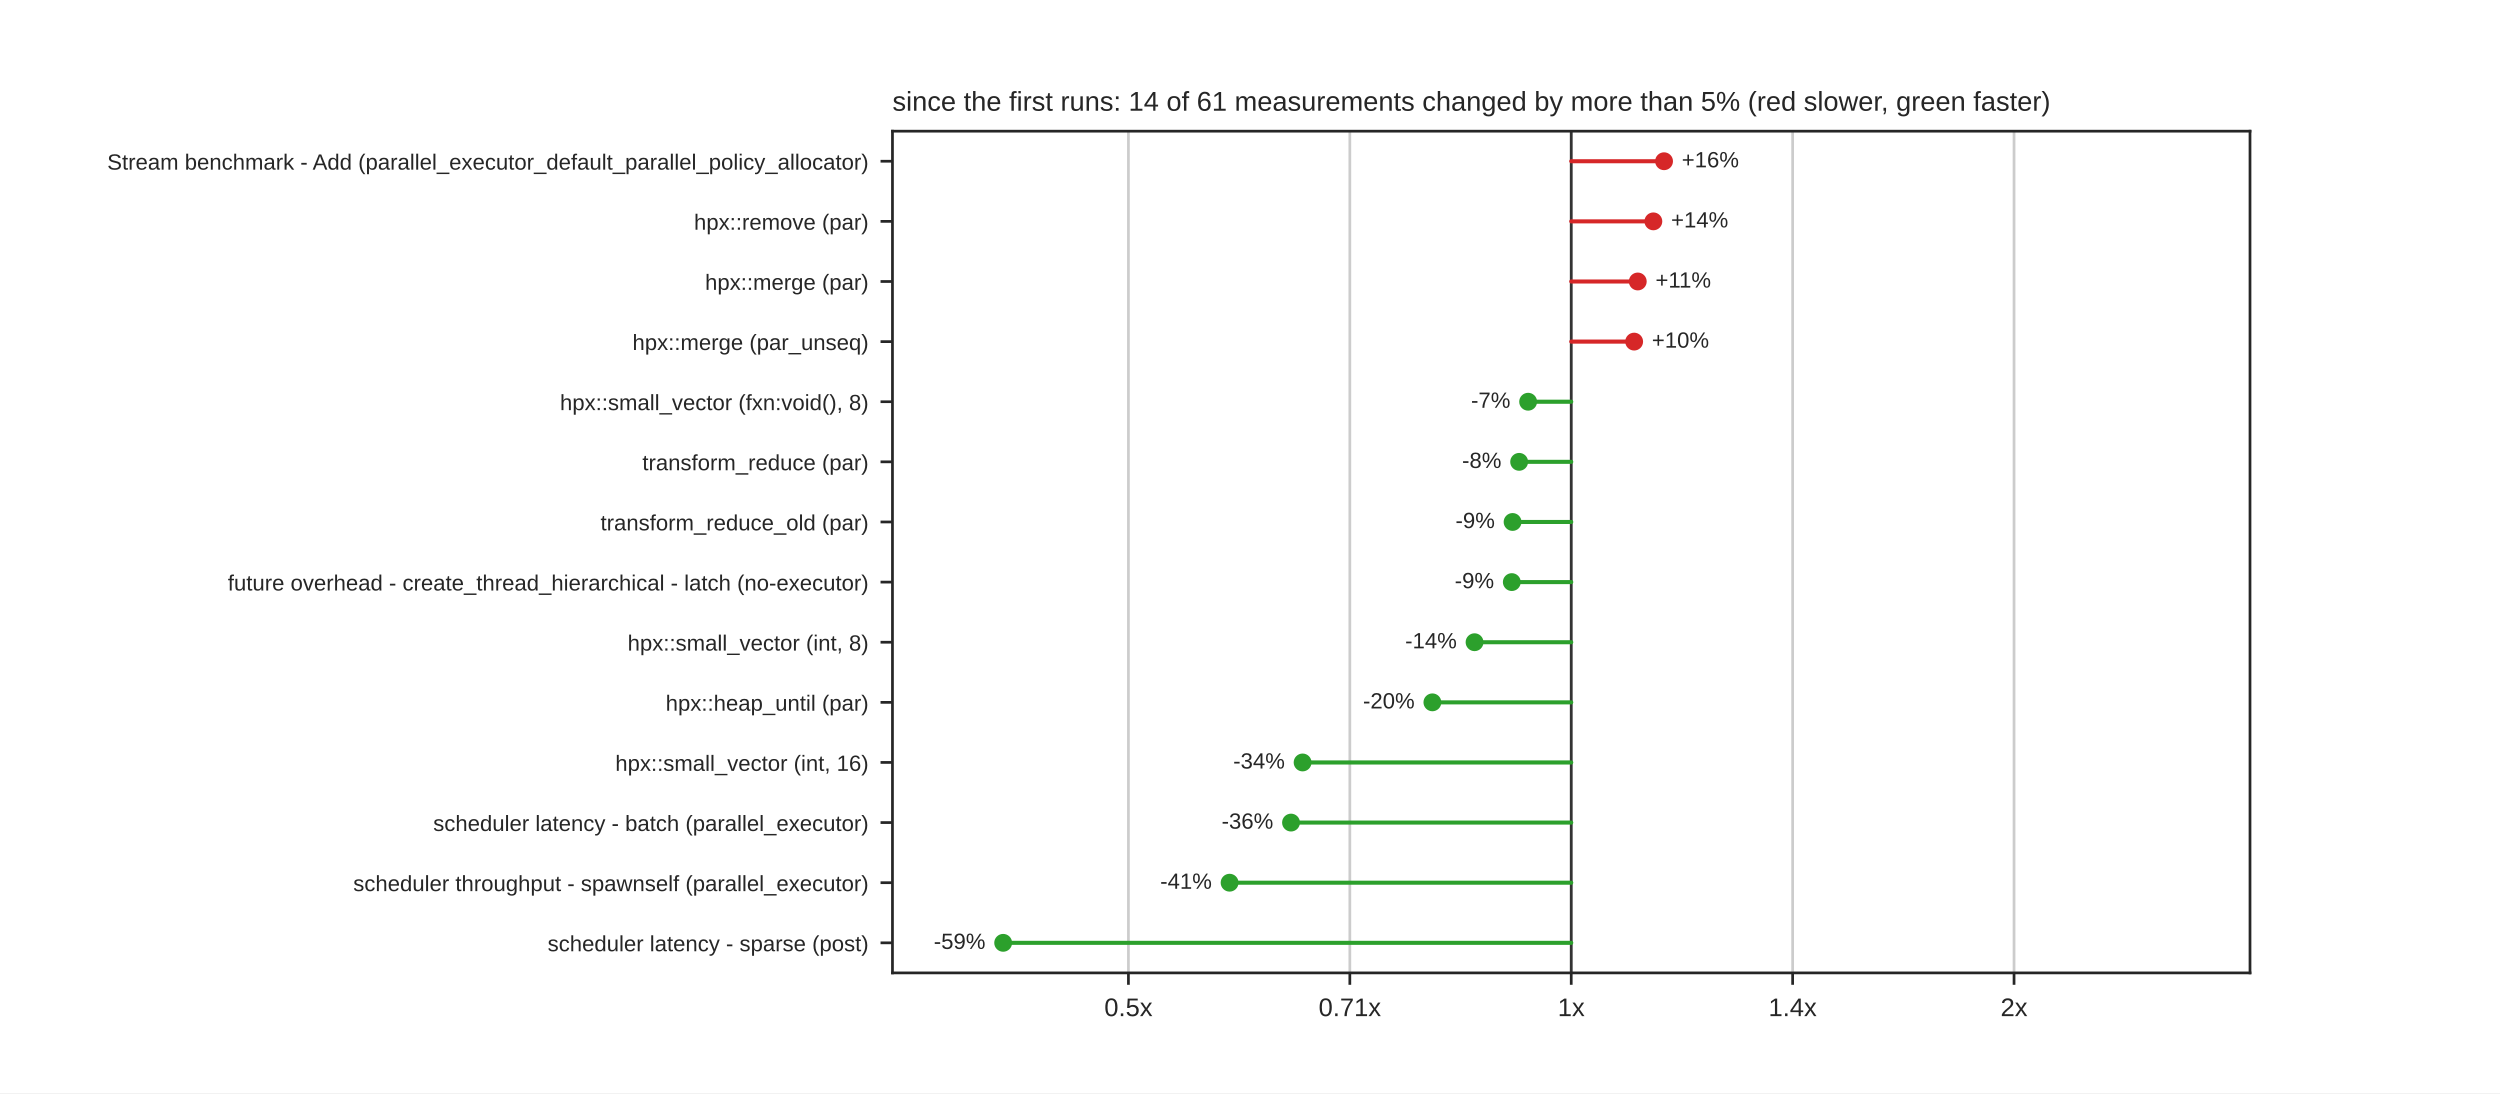
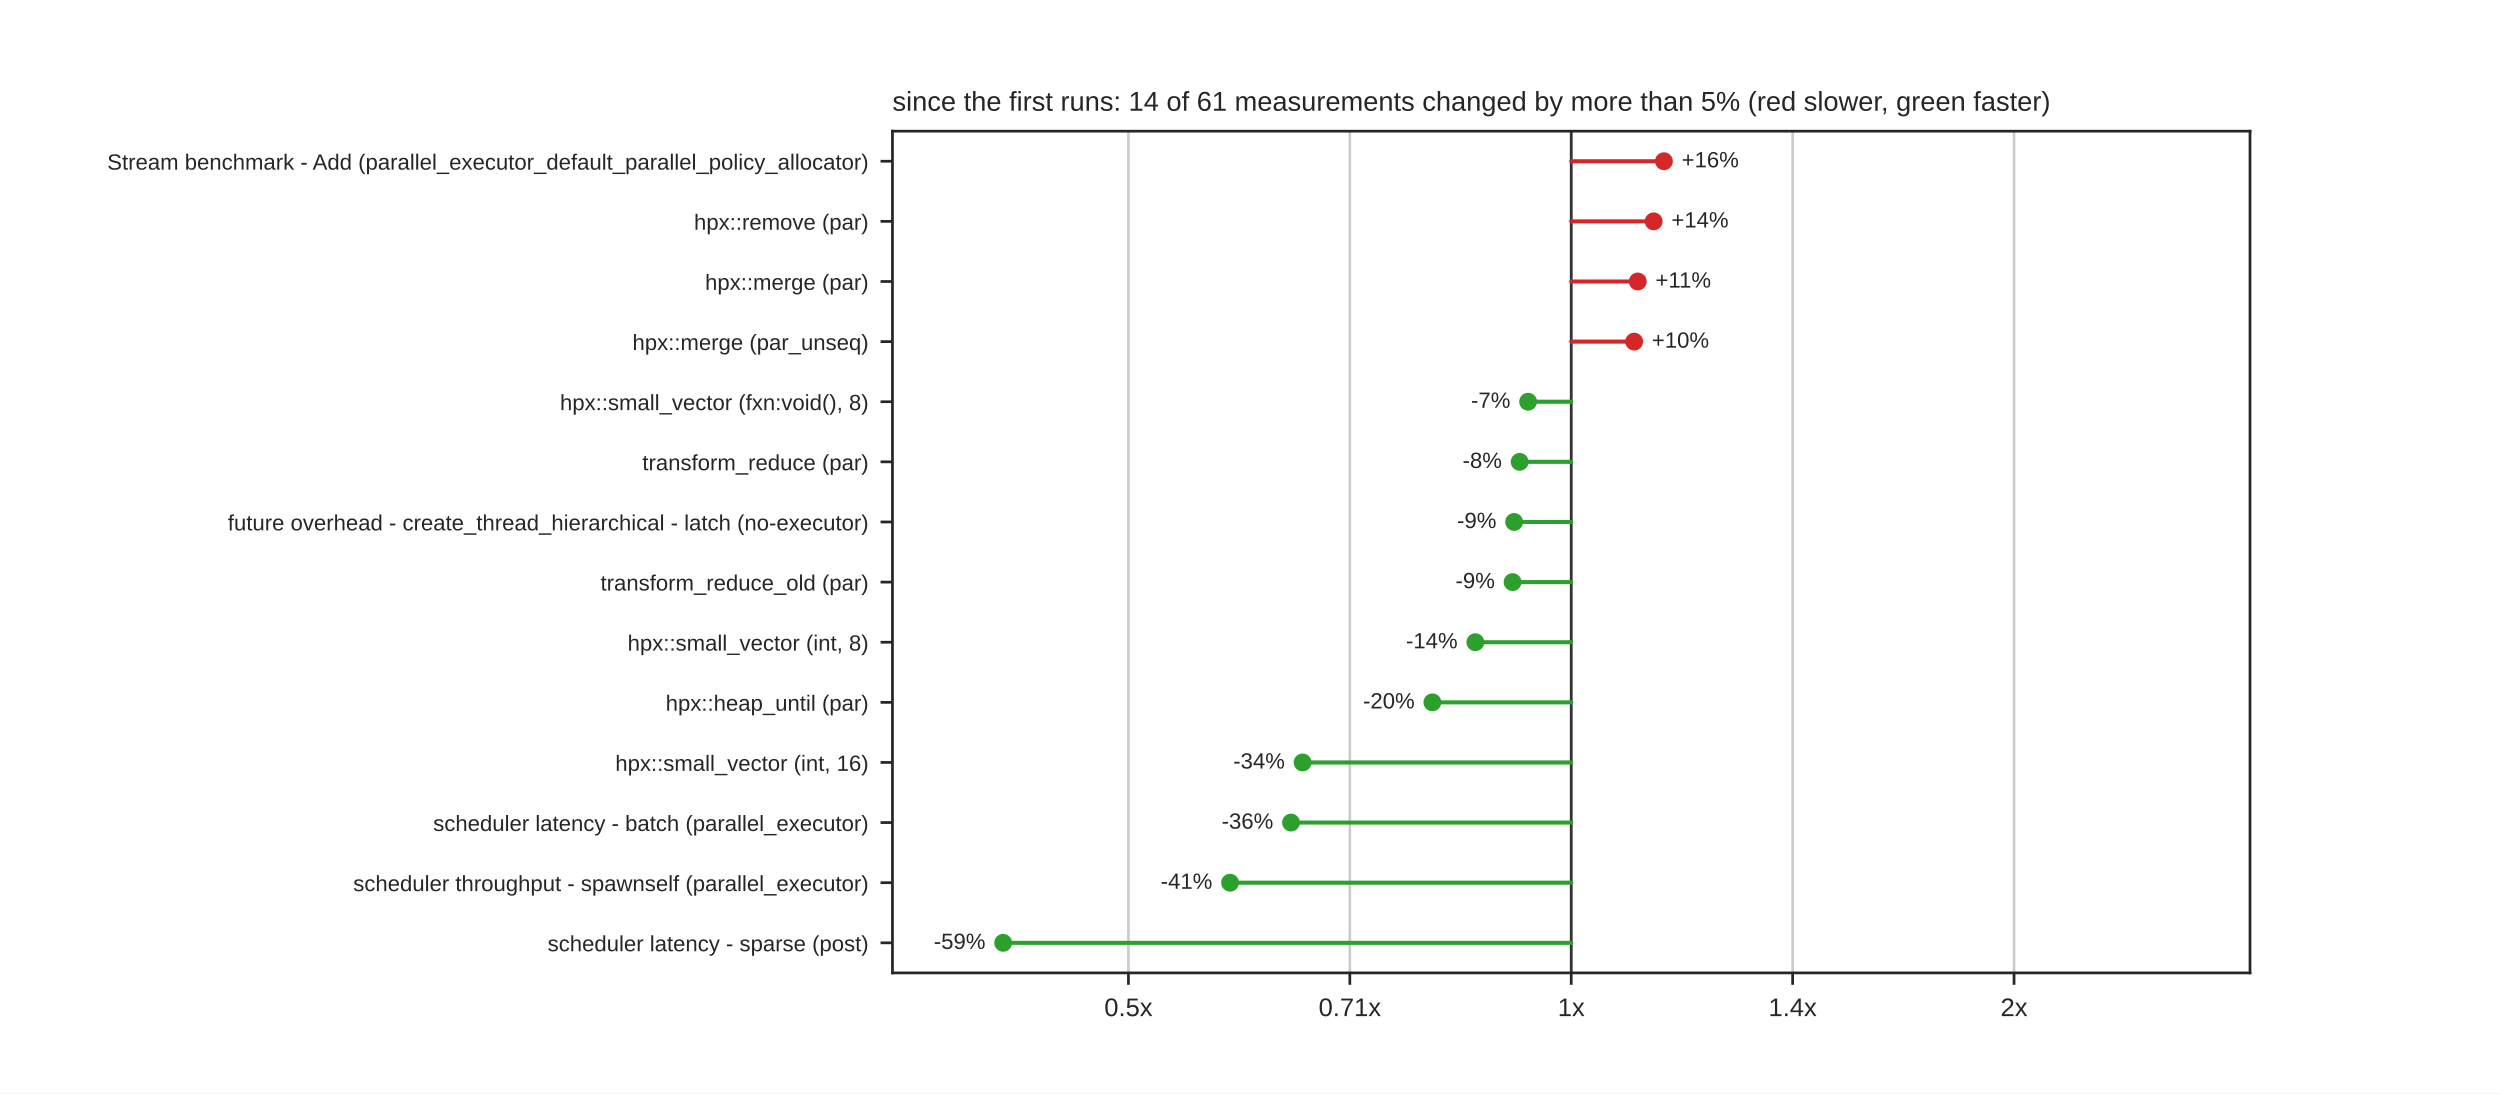
<svg xmlns="http://www.w3.org/2000/svg" xmlns:xlink="http://www.w3.org/1999/xlink" width="734.4pt" height="321.12pt" viewBox="0 0 734.4 321.12" version="1.1">
  <defs>
    <style type="text/css">*{stroke-linejoin: round; stroke-linecap: butt}</style>
  </defs>
  <g id="figure_1">
    <g id="patch_1">
      <path d="M 0 321.12  L 734.4 321.12  L 734.4 0  L 0 0  z " style="fill: #ffffff" />
    </g>
    <g id="axes_1">
      <g id="patch_2">
        <path d="M 262.17 285.797  L 660.96 285.797  L 660.96 38.534  L 262.17 38.534  z " style="fill: #ffffff" />
      </g>
      <g id="matplotlib.axis_1">
        <g id="xtick_1">
          <g id="line2d_1">
-             <path d="M 331.486 285.797  L 331.486 38.534  " clip-path="url(#p0b7bfa4546)" style="fill: none; stroke: #cccccc; stroke-width: 0.8; stroke-linecap: round" />
+             <path d="M 331.487 285.797  L 331.487 38.534  " clip-path="url(#p0b7bfa4546)" style="fill: none; stroke: #cccccc; stroke-width: 0.8; stroke-linecap: round" />
          </g>
          <g id="line2d_2">
            <defs>
              <path id="mdfc5214045" d="M 0 0  L 0 3.5  " style="stroke: #262626; stroke-width: 0.8" />
            </defs>
            <g>
-               <use xlink:href="#mdfc5214045" x="331.486" y="285.797" style="fill: #262626; stroke: #262626; stroke-width: 0.8" />
+               <use xlink:href="#mdfc5214045" x="331.487" y="285.797" style="fill: #262626; stroke: #262626; stroke-width: 0.8" />
            </g>
          </g>
          <g id="text_1">
-             <text style="fill: #262626; font: 7.5px 'Arial', 'DejaVu Sans', 'Liberation Sans', 'Bitstream Vera Sans', sans-serif; text-anchor: middle" x="331.486" y="298.496" transform="rotate(-0 331.4861 298.4956)">0.5x</text>
+             <text style="fill: #262626; font: 7.5px 'Arial', 'DejaVu Sans', 'Liberation Sans', 'Bitstream Vera Sans', sans-serif; text-anchor: middle" x="331.487" y="298.496" transform="rotate(-0 331.4867 298.4956)">0.5x</text>
          </g>
        </g>
        <g id="xtick_2">
          <g id="line2d_3">
            <path d="M 396.526 285.797  L 396.526 38.534  " clip-path="url(#p0b7bfa4546)" style="fill: none; stroke: #cccccc; stroke-width: 0.8; stroke-linecap: round" />
          </g>
          <g id="line2d_4">
            <g>
              <use xlink:href="#mdfc5214045" x="396.526" y="285.797" style="fill: #262626; stroke: #262626; stroke-width: 0.8" />
            </g>
          </g>
          <g id="text_2">
-             <text style="fill: #262626; font: 7.5px 'Arial', 'DejaVu Sans', 'Liberation Sans', 'Bitstream Vera Sans', sans-serif; text-anchor: middle" x="396.526" y="298.496" transform="rotate(-0 396.5255 298.4956)">0.71x</text>
+             <text style="fill: #262626; font: 7.5px 'Arial', 'DejaVu Sans', 'Liberation Sans', 'Bitstream Vera Sans', sans-serif; text-anchor: middle" x="396.526" y="298.496" transform="rotate(-0 396.5258 298.4956)">0.71x</text>
          </g>
        </g>
        <g id="xtick_3">
          <g id="line2d_5">
            <path d="M 461.565 285.797  L 461.565 38.534  " clip-path="url(#p0b7bfa4546)" style="fill: none; stroke: #cccccc; stroke-width: 0.8; stroke-linecap: round" />
          </g>
          <g id="line2d_6">
            <g>
              <use xlink:href="#mdfc5214045" x="461.565" y="285.797" style="fill: #262626; stroke: #262626; stroke-width: 0.8" />
            </g>
          </g>
          <g id="text_3">
            <text style="fill: #262626; font: 7.5px 'Arial', 'DejaVu Sans', 'Liberation Sans', 'Bitstream Vera Sans', sans-serif; text-anchor: middle" x="461.565" y="298.496" transform="rotate(-0 461.565 298.4956)">1x</text>
          </g>
        </g>
        <g id="xtick_4">
          <g id="line2d_7">
            <path d="M 526.604 285.797  L 526.604 38.534  " clip-path="url(#p0b7bfa4546)" style="fill: none; stroke: #cccccc; stroke-width: 0.8; stroke-linecap: round" />
          </g>
          <g id="line2d_8">
            <g>
              <use xlink:href="#mdfc5214045" x="526.604" y="285.797" style="fill: #262626; stroke: #262626; stroke-width: 0.8" />
            </g>
          </g>
          <g id="text_4">
-             <text style="fill: #262626; font: 7.5px 'Arial', 'DejaVu Sans', 'Liberation Sans', 'Bitstream Vera Sans', sans-serif; text-anchor: middle" x="526.604" y="298.496" transform="rotate(-0 526.6045 298.4956)">1.4x</text>
+             <text style="fill: #262626; font: 7.5px 'Arial', 'DejaVu Sans', 'Liberation Sans', 'Bitstream Vera Sans', sans-serif; text-anchor: middle" x="526.604" y="298.496" transform="rotate(-0 526.6042 298.4956)">1.4x</text>
          </g>
        </g>
        <g id="xtick_5">
          <g id="line2d_9">
-             <path d="M 591.644 285.797  L 591.644 38.534  " clip-path="url(#p0b7bfa4546)" style="fill: none; stroke: #cccccc; stroke-width: 0.8; stroke-linecap: round" />
+             <path d="M 591.643 285.797  L 591.643 38.534  " clip-path="url(#p0b7bfa4546)" style="fill: none; stroke: #cccccc; stroke-width: 0.8; stroke-linecap: round" />
          </g>
          <g id="line2d_10">
            <g>
-               <use xlink:href="#mdfc5214045" x="591.644" y="285.797" style="fill: #262626; stroke: #262626; stroke-width: 0.8" />
+               <use xlink:href="#mdfc5214045" x="591.643" y="285.797" style="fill: #262626; stroke: #262626; stroke-width: 0.8" />
            </g>
          </g>
          <g id="text_5">
-             <text style="fill: #262626; font: 7.5px 'Arial', 'DejaVu Sans', 'Liberation Sans', 'Bitstream Vera Sans', sans-serif; text-anchor: middle" x="591.644" y="298.496" transform="rotate(-0 591.6439 298.4956)">2x</text>
+             <text style="fill: #262626; font: 7.5px 'Arial', 'DejaVu Sans', 'Liberation Sans', 'Bitstream Vera Sans', sans-serif; text-anchor: middle" x="591.643" y="298.496" transform="rotate(-0 591.6433 298.4956)">2x</text>
          </g>
        </g>
      </g>
      <g id="matplotlib.axis_2">
        <g id="ytick_1">
          <g id="line2d_11">
            <defs>
              <path id="m414165cd4d" d="M 0 0  L -3.5 0  " style="stroke: #262626; stroke-width: 0.8" />
            </defs>
            <g>
              <use xlink:href="#m414165cd4d" x="262.17" y="47.365" style="fill: #262626; stroke: #262626; stroke-width: 0.8" />
            </g>
          </g>
          <g id="text_6">
            <text style="fill: #262626; font: 6.5px 'Arial', 'DejaVu Sans', 'Liberation Sans', 'Bitstream Vera Sans', sans-serif; text-anchor: end" x="255.17" y="49.835" transform="rotate(-0 255.17 49.83469)">Stream benchmark - Add (parallel_executor_default_parallel_policy_allocator)</text>
          </g>
        </g>
        <g id="ytick_2">
          <g id="line2d_12">
            <g>
              <use xlink:href="#m414165cd4d" x="262.17" y="65.027" style="fill: #262626; stroke: #262626; stroke-width: 0.8" />
            </g>
          </g>
          <g id="text_7">
            <text style="fill: #262626; font: 6.5px 'Arial', 'DejaVu Sans', 'Liberation Sans', 'Bitstream Vera Sans', sans-serif; text-anchor: end" x="255.17" y="67.496" transform="rotate(-0 255.17 67.49629)">hpx::remove (par)</text>
          </g>
        </g>
        <g id="ytick_3">
          <g id="line2d_13">
            <g>
              <use xlink:href="#m414165cd4d" x="262.17" y="82.688" style="fill: #262626; stroke: #262626; stroke-width: 0.8" />
            </g>
          </g>
          <g id="text_8">
            <text style="fill: #262626; font: 6.5px 'Arial', 'DejaVu Sans', 'Liberation Sans', 'Bitstream Vera Sans', sans-serif; text-anchor: end" x="255.17" y="85.158" transform="rotate(-0 255.17 85.15789)">hpx::merge (par)</text>
          </g>
        </g>
        <g id="ytick_4">
          <g id="line2d_14">
            <g>
              <use xlink:href="#m414165cd4d" x="262.17" y="100.35" style="fill: #262626; stroke: #262626; stroke-width: 0.8" />
            </g>
          </g>
          <g id="text_9">
            <text style="fill: #262626; font: 6.5px 'Arial', 'DejaVu Sans', 'Liberation Sans', 'Bitstream Vera Sans', sans-serif; text-anchor: end" x="255.17" y="102.819" transform="rotate(-0 255.17 102.8195)">hpx::merge (par_unseq)</text>
          </g>
        </g>
        <g id="ytick_5">
          <g id="line2d_15">
            <g>
              <use xlink:href="#m414165cd4d" x="262.17" y="118.012" style="fill: #262626; stroke: #262626; stroke-width: 0.8" />
            </g>
          </g>
          <g id="text_10">
            <text style="fill: #262626; font: 6.5px 'Arial', 'DejaVu Sans', 'Liberation Sans', 'Bitstream Vera Sans', sans-serif; text-anchor: end" x="255.17" y="120.481" transform="rotate(-0 255.17 120.4811)">hpx::small_vector (fxn:void(), 8)</text>
          </g>
        </g>
        <g id="ytick_6">
          <g id="line2d_16">
            <g>
              <use xlink:href="#m414165cd4d" x="262.17" y="135.673" style="fill: #262626; stroke: #262626; stroke-width: 0.8" />
            </g>
          </g>
          <g id="text_11">
            <text style="fill: #262626; font: 6.5px 'Arial', 'DejaVu Sans', 'Liberation Sans', 'Bitstream Vera Sans', sans-serif; text-anchor: end" x="255.17" y="138.143" transform="rotate(-0 255.17 138.1427)">transform_reduce (par)</text>
          </g>
        </g>
        <g id="ytick_7">
          <g id="line2d_17">
            <g>
              <use xlink:href="#m414165cd4d" x="262.17" y="153.335" style="fill: #262626; stroke: #262626; stroke-width: 0.8" />
            </g>
          </g>
          <g id="text_12">
-             <text style="fill: #262626; font: 6.5px 'Arial', 'DejaVu Sans', 'Liberation Sans', 'Bitstream Vera Sans', sans-serif; text-anchor: end" x="255.17" y="155.804" transform="rotate(-0 255.17 155.8043)">transform_reduce_old (par)</text>
+             <text style="fill: #262626; font: 6.5px 'Arial', 'DejaVu Sans', 'Liberation Sans', 'Bitstream Vera Sans', sans-serif; text-anchor: end" x="255.17" y="155.804" transform="rotate(-0 255.17 155.8043)">future overhead - create_thread_hierarchical - latch (no-executor)</text>
          </g>
        </g>
        <g id="ytick_8">
          <g id="line2d_18">
            <g>
              <use xlink:href="#m414165cd4d" x="262.17" y="170.996" style="fill: #262626; stroke: #262626; stroke-width: 0.8" />
            </g>
          </g>
          <g id="text_13">
-             <text style="fill: #262626; font: 6.5px 'Arial', 'DejaVu Sans', 'Liberation Sans', 'Bitstream Vera Sans', sans-serif; text-anchor: end" x="255.17" y="173.466" transform="rotate(-0 255.17 173.4659)">future overhead - create_thread_hierarchical - latch (no-executor)</text>
+             <text style="fill: #262626; font: 6.5px 'Arial', 'DejaVu Sans', 'Liberation Sans', 'Bitstream Vera Sans', sans-serif; text-anchor: end" x="255.17" y="173.466" transform="rotate(-0 255.17 173.4659)">transform_reduce_old (par)</text>
          </g>
        </g>
        <g id="ytick_9">
          <g id="line2d_19">
            <g>
              <use xlink:href="#m414165cd4d" x="262.17" y="188.658" style="fill: #262626; stroke: #262626; stroke-width: 0.8" />
            </g>
          </g>
          <g id="text_14">
            <text style="fill: #262626; font: 6.5px 'Arial', 'DejaVu Sans', 'Liberation Sans', 'Bitstream Vera Sans', sans-serif; text-anchor: end" x="255.17" y="191.127" transform="rotate(-0 255.17 191.1275)">hpx::small_vector (int, 8)</text>
          </g>
        </g>
        <g id="ytick_10">
          <g id="line2d_20">
            <g>
              <use xlink:href="#m414165cd4d" x="262.17" y="206.32" style="fill: #262626; stroke: #262626; stroke-width: 0.8" />
            </g>
          </g>
          <g id="text_15">
            <text style="fill: #262626; font: 6.5px 'Arial', 'DejaVu Sans', 'Liberation Sans', 'Bitstream Vera Sans', sans-serif; text-anchor: end" x="255.17" y="208.789" transform="rotate(-0 255.17 208.7891)">hpx::heap_until (par)</text>
          </g>
        </g>
        <g id="ytick_11">
          <g id="line2d_21">
            <g>
              <use xlink:href="#m414165cd4d" x="262.17" y="223.981" style="fill: #262626; stroke: #262626; stroke-width: 0.8" />
            </g>
          </g>
          <g id="text_16">
            <text style="fill: #262626; font: 6.5px 'Arial', 'DejaVu Sans', 'Liberation Sans', 'Bitstream Vera Sans', sans-serif; text-anchor: end" x="255.17" y="226.451" transform="rotate(-0 255.17 226.4507)">hpx::small_vector (int, 16)</text>
          </g>
        </g>
        <g id="ytick_12">
          <g id="line2d_22">
            <g>
              <use xlink:href="#m414165cd4d" x="262.17" y="241.643" style="fill: #262626; stroke: #262626; stroke-width: 0.8" />
            </g>
          </g>
          <g id="text_17">
            <text style="fill: #262626; font: 6.5px 'Arial', 'DejaVu Sans', 'Liberation Sans', 'Bitstream Vera Sans', sans-serif; text-anchor: end" x="255.17" y="244.112" transform="rotate(-0 255.17 244.1123)">scheduler latency - batch (parallel_executor)</text>
          </g>
        </g>
        <g id="ytick_13">
          <g id="line2d_23">
            <g>
              <use xlink:href="#m414165cd4d" x="262.17" y="259.304" style="fill: #262626; stroke: #262626; stroke-width: 0.8" />
            </g>
          </g>
          <g id="text_18">
            <text style="fill: #262626; font: 6.5px 'Arial', 'DejaVu Sans', 'Liberation Sans', 'Bitstream Vera Sans', sans-serif; text-anchor: end" x="255.17" y="261.774" transform="rotate(-0 255.17 261.7739)">scheduler throughput - spawnself (parallel_executor)</text>
          </g>
        </g>
        <g id="ytick_14">
          <g id="line2d_24">
            <g>
              <use xlink:href="#m414165cd4d" x="262.17" y="276.966" style="fill: #262626; stroke: #262626; stroke-width: 0.8" />
            </g>
          </g>
          <g id="text_19">
            <text style="fill: #262626; font: 6.5px 'Arial', 'DejaVu Sans', 'Liberation Sans', 'Bitstream Vera Sans', sans-serif; text-anchor: end" x="255.17" y="279.435" transform="rotate(-0 255.17 279.4355)">scheduler latency - sparse (post)</text>
          </g>
        </g>
      </g>
      <g id="line2d_25">
        <path d="M 461.565 285.797  L 461.565 38.534  " clip-path="url(#p0b7bfa4546)" style="fill: none; stroke: #333333; stroke-width: 0.8; stroke-linecap: round" />
      </g>
      <g id="line2d_26">
-         <path d="M 461.565 47.365  L 488.833 47.365  " clip-path="url(#p0b7bfa4546)" style="fill: none; stroke: #d62728; stroke-width: 1.2; stroke-linecap: round" />
+         <path d="M 461.565 47.365  L 488.798 47.365  " clip-path="url(#p0b7bfa4546)" style="fill: none; stroke: #d62728; stroke-width: 1.2; stroke-linecap: round" />
      </g>
      <g id="line2d_27">
-         <path d="M 461.565 65.027  L 485.69 65.027  " clip-path="url(#p0b7bfa4546)" style="fill: none; stroke: #d62728; stroke-width: 1.2; stroke-linecap: round" />
+         <path d="M 461.565 65.027  L 485.776 65.027  " clip-path="url(#p0b7bfa4546)" style="fill: none; stroke: #d62728; stroke-width: 1.2; stroke-linecap: round" />
      </g>
      <g id="line2d_28">
-         <path d="M 461.565 82.688  L 481.111 82.688  " clip-path="url(#p0b7bfa4546)" style="fill: none; stroke: #d62728; stroke-width: 1.2; stroke-linecap: round" />
+         <path d="M 461.565 82.688  L 481.11 82.688  " clip-path="url(#p0b7bfa4546)" style="fill: none; stroke: #d62728; stroke-width: 1.2; stroke-linecap: round" />
      </g>
      <g id="line2d_29">
        <path d="M 461.565 100.35  L 480.049 100.35  " clip-path="url(#p0b7bfa4546)" style="fill: none; stroke: #d62728; stroke-width: 1.2; stroke-linecap: round" />
      </g>
      <g id="line2d_30">
-         <path d="M 461.565 118.012  L 448.904 118.012  " clip-path="url(#p0b7bfa4546)" style="fill: none; stroke: #2ca02c; stroke-width: 1.2; stroke-linecap: round" />
+         <path d="M 461.565 118.012  L 448.9 118.012  " clip-path="url(#p0b7bfa4546)" style="fill: none; stroke: #2ca02c; stroke-width: 1.2; stroke-linecap: round" />
      </g>
      <g id="line2d_31">
-         <path d="M 461.565 135.673  L 446.265 135.673  " clip-path="url(#p0b7bfa4546)" style="fill: none; stroke: #2ca02c; stroke-width: 1.2; stroke-linecap: round" />
+         <path d="M 461.565 135.673  L 446.412 135.673  " clip-path="url(#p0b7bfa4546)" style="fill: none; stroke: #2ca02c; stroke-width: 1.2; stroke-linecap: round" />
      </g>
      <g id="line2d_32">
-         <path d="M 461.565 153.335  L 444.338 153.335  " clip-path="url(#p0b7bfa4546)" style="fill: none; stroke: #2ca02c; stroke-width: 1.2; stroke-linecap: round" />
+         <path d="M 461.565 153.335  L 444.793 153.335  " clip-path="url(#p0b7bfa4546)" style="fill: none; stroke: #2ca02c; stroke-width: 1.2; stroke-linecap: round" />
      </g>
      <g id="line2d_33">
-         <path d="M 461.565 170.996  L 444.107 170.996  " clip-path="url(#p0b7bfa4546)" style="fill: none; stroke: #2ca02c; stroke-width: 1.2; stroke-linecap: round" />
+         <path d="M 461.565 170.996  L 444.338 170.996  " clip-path="url(#p0b7bfa4546)" style="fill: none; stroke: #2ca02c; stroke-width: 1.2; stroke-linecap: round" />
      </g>
      <g id="line2d_34">
-         <path d="M 461.565 188.658  L 433.164 188.658  " clip-path="url(#p0b7bfa4546)" style="fill: none; stroke: #2ca02c; stroke-width: 1.2; stroke-linecap: round" />
+         <path d="M 461.565 188.658  L 433.399 188.658  " clip-path="url(#p0b7bfa4546)" style="fill: none; stroke: #2ca02c; stroke-width: 1.2; stroke-linecap: round" />
      </g>
      <g id="line2d_35">
        <path d="M 461.565 206.32  L 420.78 206.32  " clip-path="url(#p0b7bfa4546)" style="fill: none; stroke: #2ca02c; stroke-width: 1.2; stroke-linecap: round" />
      </g>
      <g id="line2d_36">
-         <path d="M 461.565 223.981  L 382.651 223.981  " clip-path="url(#p0b7bfa4546)" style="fill: none; stroke: #2ca02c; stroke-width: 1.2; stroke-linecap: round" />
+         <path d="M 461.565 223.981  L 382.652 223.981  " clip-path="url(#p0b7bfa4546)" style="fill: none; stroke: #2ca02c; stroke-width: 1.2; stroke-linecap: round" />
      </g>
      <g id="line2d_37">
        <path d="M 461.565 241.643  L 379.249 241.643  " clip-path="url(#p0b7bfa4546)" style="fill: none; stroke: #2ca02c; stroke-width: 1.2; stroke-linecap: round" />
      </g>
      <g id="line2d_38">
-         <path d="M 461.565 259.304  L 361.204 259.304  " clip-path="url(#p0b7bfa4546)" style="fill: none; stroke: #2ca02c; stroke-width: 1.2; stroke-linecap: round" />
+         <path d="M 461.565 259.304  L 361.346 259.304  " clip-path="url(#p0b7bfa4546)" style="fill: none; stroke: #2ca02c; stroke-width: 1.2; stroke-linecap: round" />
      </g>
      <g id="line2d_39">
        <path d="M 461.565 276.966  L 294.69 276.966  " clip-path="url(#p0b7bfa4546)" style="fill: none; stroke: #2ca02c; stroke-width: 1.2; stroke-linecap: round" />
      </g>
      <g id="patch_3">
        <path d="M 262.17 285.797  L 262.17 38.534  " style="fill: none; stroke: #262626; stroke-width: 0.8; stroke-linejoin: miter; stroke-linecap: square" />
      </g>
      <g id="patch_4">
        <path d="M 660.96 285.797  L 660.96 38.534  " style="fill: none; stroke: #262626; stroke-width: 0.8; stroke-linejoin: miter; stroke-linecap: square" />
      </g>
      <g id="patch_5">
        <path d="M 262.17 285.797  L 660.96 285.797  " style="fill: none; stroke: #262626; stroke-width: 0.8; stroke-linejoin: miter; stroke-linecap: square" />
      </g>
      <g id="patch_6">
        <path d="M 262.17 38.534  L 660.96 38.534  " style="fill: none; stroke: #262626; stroke-width: 0.8; stroke-linejoin: miter; stroke-linecap: square" />
      </g>
      <g id="PathCollection_1">
        <defs>
          <path id="m8968767a60" d="M 0 2.121  C 0.563 2.121 1.102 1.898 1.5 1.5  C 1.898 1.102 2.121 0.563 2.121 0  C 2.121 -0.563 1.898 -1.102 1.5 -1.5  C 1.102 -1.898 0.563 -2.121 0 -2.121  C -0.563 -2.121 -1.102 -1.898 -1.5 -1.5  C -1.898 -1.102 -2.121 -0.563 -2.121 0  C -2.121 0.563 -1.898 1.102 -1.5 1.5  C -1.102 1.898 -0.563 2.121 0 2.121  z " style="stroke: #d62728" />
        </defs>
        <g clip-path="url(#p0b7bfa4546)">
-           <use xlink:href="#m8968767a60" x="488.833" y="47.365" style="fill: #d62728; stroke: #d62728" />
+           <use xlink:href="#m8968767a60" x="488.798" y="47.365" style="fill: #d62728; stroke: #d62728" />
        </g>
      </g>
      <g id="text_20">
-         <text style="fill: #262626; font: 6.5px 'Arial', 'DejaVu Sans', 'Liberation Sans', 'Bitstream Vera Sans', sans-serif; text-anchor: start" x="494.036" y="49.159" transform="rotate(-0 494.0365 49.15879)">+16%</text>
+         <text style="fill: #262626; font: 6.5px 'Arial', 'DejaVu Sans', 'Liberation Sans', 'Bitstream Vera Sans', sans-serif; text-anchor: start" x="494.001" y="49.159" transform="rotate(-0 494.0011 49.15879)">+16%</text>
      </g>
      <g id="PathCollection_2">
        <g clip-path="url(#p0b7bfa4546)">
-           <use xlink:href="#m8968767a60" x="485.69" y="65.027" style="fill: #d62728; stroke: #d62728" />
+           <use xlink:href="#m8968767a60" x="485.776" y="65.027" style="fill: #d62728; stroke: #d62728" />
        </g>
      </g>
      <g id="text_21">
-         <text style="fill: #262626; font: 6.5px 'Arial', 'DejaVu Sans', 'Liberation Sans', 'Bitstream Vera Sans', sans-serif; text-anchor: start" x="490.894" y="66.82" transform="rotate(-0 490.8935 66.82039)">+14%</text>
+         <text style="fill: #262626; font: 6.5px 'Arial', 'DejaVu Sans', 'Liberation Sans', 'Bitstream Vera Sans', sans-serif; text-anchor: start" x="490.979" y="66.82" transform="rotate(-0 490.9789 66.82039)">+14%</text>
      </g>
      <g id="PathCollection_3">
        <g clip-path="url(#p0b7bfa4546)">
-           <use xlink:href="#m8968767a60" x="481.111" y="82.688" style="fill: #d62728; stroke: #d62728" />
+           <use xlink:href="#m8968767a60" x="481.11" y="82.688" style="fill: #d62728; stroke: #d62728" />
        </g>
      </g>
      <g id="text_22">
-         <text style="fill: #262626; font: 6.5px 'Arial', 'DejaVu Sans', 'Liberation Sans', 'Bitstream Vera Sans', sans-serif; text-anchor: start" x="486.314" y="84.482" transform="rotate(-0 486.3137 84.48199)">+11%</text>
+         <text style="fill: #262626; font: 6.5px 'Arial', 'DejaVu Sans', 'Liberation Sans', 'Bitstream Vera Sans', sans-serif; text-anchor: start" x="486.314" y="84.482" transform="rotate(-0 486.3136 84.48199)">+11%</text>
      </g>
      <g id="PathCollection_4">
        <g clip-path="url(#p0b7bfa4546)">
          <use xlink:href="#m8968767a60" x="480.049" y="100.35" style="fill: #d62728; stroke: #d62728" />
        </g>
      </g>
      <g id="text_23">
-         <text style="fill: #262626; font: 6.5px 'Arial', 'DejaVu Sans', 'Liberation Sans', 'Bitstream Vera Sans', sans-serif; text-anchor: start" x="485.252" y="102.144" transform="rotate(-0 485.2518 102.1436)">+10%</text>
+         <text style="fill: #262626; font: 6.5px 'Arial', 'DejaVu Sans', 'Liberation Sans', 'Bitstream Vera Sans', sans-serif; text-anchor: start" x="485.252" y="102.144" transform="rotate(-0 485.2517 102.1436)">+10%</text>
      </g>
      <g id="PathCollection_5">
        <defs>
          <path id="m7978cd0e5a" d="M 0 2.121  C 0.563 2.121 1.102 1.898 1.5 1.5  C 1.898 1.102 2.121 0.563 2.121 0  C 2.121 -0.563 1.898 -1.102 1.5 -1.5  C 1.102 -1.898 0.563 -2.121 0 -2.121  C -0.563 -2.121 -1.102 -1.898 -1.5 -1.5  C -1.898 -1.102 -2.121 -0.563 -2.121 0  C -2.121 0.563 -1.898 1.102 -1.5 1.5  C -1.102 1.898 -0.563 2.121 0 2.121  z " style="stroke: #2ca02c" />
        </defs>
        <g clip-path="url(#p0b7bfa4546)">
-           <use xlink:href="#m7978cd0e5a" x="448.904" y="118.012" style="fill: #2ca02c; stroke: #2ca02c" />
+           <use xlink:href="#m7978cd0e5a" x="448.9" y="118.012" style="fill: #2ca02c; stroke: #2ca02c" />
        </g>
      </g>
      <g id="text_24">
-         <text style="fill: #262626; font: 6.5px 'Arial', 'DejaVu Sans', 'Liberation Sans', 'Bitstream Vera Sans', sans-serif; text-anchor: end" x="443.701" y="119.805" transform="rotate(-0 443.7006 119.8052)">-7%</text>
+         <text style="fill: #262626; font: 6.5px 'Arial', 'DejaVu Sans', 'Liberation Sans', 'Bitstream Vera Sans', sans-serif; text-anchor: end" x="443.697" y="119.805" transform="rotate(-0 443.6967 119.8052)">-7%</text>
      </g>
      <g id="PathCollection_6">
        <g clip-path="url(#p0b7bfa4546)">
-           <use xlink:href="#m7978cd0e5a" x="446.265" y="135.673" style="fill: #2ca02c; stroke: #2ca02c" />
+           <use xlink:href="#m7978cd0e5a" x="446.412" y="135.673" style="fill: #2ca02c; stroke: #2ca02c" />
        </g>
      </g>
      <g id="text_25">
-         <text style="fill: #262626; font: 6.5px 'Arial', 'DejaVu Sans', 'Liberation Sans', 'Bitstream Vera Sans', sans-serif; text-anchor: end" x="441.062" y="137.467" transform="rotate(-0 441.0616 137.4668)">-8%</text>
+         <text style="fill: #262626; font: 6.5px 'Arial', 'DejaVu Sans', 'Liberation Sans', 'Bitstream Vera Sans', sans-serif; text-anchor: end" x="441.209" y="137.467" transform="rotate(-0 441.2091 137.4668)">-8%</text>
      </g>
      <g id="PathCollection_7">
        <g clip-path="url(#p0b7bfa4546)">
-           <use xlink:href="#m7978cd0e5a" x="444.338" y="153.335" style="fill: #2ca02c; stroke: #2ca02c" />
+           <use xlink:href="#m7978cd0e5a" x="444.793" y="153.335" style="fill: #2ca02c; stroke: #2ca02c" />
        </g>
      </g>
      <g id="text_26">
-         <text style="fill: #262626; font: 6.5px 'Arial', 'DejaVu Sans', 'Liberation Sans', 'Bitstream Vera Sans', sans-serif; text-anchor: end" x="439.135" y="155.128" transform="rotate(-0 439.135 155.1284)">-9%</text>
+         <text style="fill: #262626; font: 6.5px 'Arial', 'DejaVu Sans', 'Liberation Sans', 'Bitstream Vera Sans', sans-serif; text-anchor: end" x="439.59" y="155.128" transform="rotate(-0 439.59 155.1284)">-9%</text>
      </g>
      <g id="PathCollection_8">
        <g clip-path="url(#p0b7bfa4546)">
-           <use xlink:href="#m7978cd0e5a" x="444.107" y="170.996" style="fill: #2ca02c; stroke: #2ca02c" />
+           <use xlink:href="#m7978cd0e5a" x="444.338" y="170.996" style="fill: #2ca02c; stroke: #2ca02c" />
        </g>
      </g>
      <g id="text_27">
-         <text style="fill: #262626; font: 6.5px 'Arial', 'DejaVu Sans', 'Liberation Sans', 'Bitstream Vera Sans', sans-serif; text-anchor: end" x="438.904" y="172.79" transform="rotate(-0 438.9037 172.79)">-9%</text>
+         <text style="fill: #262626; font: 6.5px 'Arial', 'DejaVu Sans', 'Liberation Sans', 'Bitstream Vera Sans', sans-serif; text-anchor: end" x="439.135" y="172.79" transform="rotate(-0 439.1351 172.79)">-9%</text>
      </g>
      <g id="PathCollection_9">
        <g clip-path="url(#p0b7bfa4546)">
-           <use xlink:href="#m7978cd0e5a" x="433.164" y="188.658" style="fill: #2ca02c; stroke: #2ca02c" />
+           <use xlink:href="#m7978cd0e5a" x="433.399" y="188.658" style="fill: #2ca02c; stroke: #2ca02c" />
        </g>
      </g>
      <g id="text_28">
-         <text style="fill: #262626; font: 6.5px 'Arial', 'DejaVu Sans', 'Liberation Sans', 'Bitstream Vera Sans', sans-serif; text-anchor: end" x="427.961" y="190.452" transform="rotate(-0 427.961 190.4516)">-14%</text>
+         <text style="fill: #262626; font: 6.5px 'Arial', 'DejaVu Sans', 'Liberation Sans', 'Bitstream Vera Sans', sans-serif; text-anchor: end" x="428.196" y="190.452" transform="rotate(-0 428.1955 190.4516)">-14%</text>
      </g>
      <g id="PathCollection_10">
        <g clip-path="url(#p0b7bfa4546)">
          <use xlink:href="#m7978cd0e5a" x="420.78" y="206.32" style="fill: #2ca02c; stroke: #2ca02c" />
        </g>
      </g>
      <g id="text_29">
-         <text style="fill: #262626; font: 6.5px 'Arial', 'DejaVu Sans', 'Liberation Sans', 'Bitstream Vera Sans', sans-serif; text-anchor: end" x="415.577" y="208.113" transform="rotate(-0 415.5767 208.1132)">-20%</text>
+         <text style="fill: #262626; font: 6.5px 'Arial', 'DejaVu Sans', 'Liberation Sans', 'Bitstream Vera Sans', sans-serif; text-anchor: end" x="415.577" y="208.113" transform="rotate(-0 415.5769 208.1132)">-20%</text>
      </g>
      <g id="PathCollection_11">
        <g clip-path="url(#p0b7bfa4546)">
-           <use xlink:href="#m7978cd0e5a" x="382.651" y="223.981" style="fill: #2ca02c; stroke: #2ca02c" />
+           <use xlink:href="#m7978cd0e5a" x="382.652" y="223.981" style="fill: #2ca02c; stroke: #2ca02c" />
        </g>
      </g>
      <g id="text_30">
-         <text style="fill: #262626; font: 6.5px 'Arial', 'DejaVu Sans', 'Liberation Sans', 'Bitstream Vera Sans', sans-serif; text-anchor: end" x="377.448" y="225.775" transform="rotate(-0 377.4483 225.7748)">-34%</text>
+         <text style="fill: #262626; font: 6.5px 'Arial', 'DejaVu Sans', 'Liberation Sans', 'Bitstream Vera Sans', sans-serif; text-anchor: end" x="377.449" y="225.775" transform="rotate(-0 377.4487 225.7748)">-34%</text>
      </g>
      <g id="PathCollection_12">
        <g clip-path="url(#p0b7bfa4546)">
          <use xlink:href="#m7978cd0e5a" x="379.249" y="241.643" style="fill: #2ca02c; stroke: #2ca02c" />
        </g>
      </g>
      <g id="text_31">
-         <text style="fill: #262626; font: 6.5px 'Arial', 'DejaVu Sans', 'Liberation Sans', 'Bitstream Vera Sans', sans-serif; text-anchor: end" x="374.046" y="243.436" transform="rotate(-0 374.0458 243.4364)">-36%</text>
+         <text style="fill: #262626; font: 6.5px 'Arial', 'DejaVu Sans', 'Liberation Sans', 'Bitstream Vera Sans', sans-serif; text-anchor: end" x="374.046" y="243.436" transform="rotate(-0 374.0462 243.4364)">-36%</text>
      </g>
      <g id="PathCollection_13">
        <g clip-path="url(#p0b7bfa4546)">
-           <use xlink:href="#m7978cd0e5a" x="361.204" y="259.304" style="fill: #2ca02c; stroke: #2ca02c" />
+           <use xlink:href="#m7978cd0e5a" x="361.346" y="259.304" style="fill: #2ca02c; stroke: #2ca02c" />
        </g>
      </g>
      <g id="text_32">
-         <text style="fill: #262626; font: 6.5px 'Arial', 'DejaVu Sans', 'Liberation Sans', 'Bitstream Vera Sans', sans-serif; text-anchor: end" x="356.001" y="261.098" transform="rotate(-0 356.0009 261.098)">-41%</text>
+         <text style="fill: #262626; font: 6.5px 'Arial', 'DejaVu Sans', 'Liberation Sans', 'Bitstream Vera Sans', sans-serif; text-anchor: end" x="356.143" y="261.098" transform="rotate(-0 356.1429 261.098)">-41%</text>
      </g>
      <g id="PathCollection_14">
        <g clip-path="url(#p0b7bfa4546)">
          <use xlink:href="#m7978cd0e5a" x="294.69" y="276.966" style="fill: #2ca02c; stroke: #2ca02c" />
        </g>
      </g>
      <g id="text_33">
-         <text style="fill: #262626; font: 6.5px 'Arial', 'DejaVu Sans', 'Liberation Sans', 'Bitstream Vera Sans', sans-serif; text-anchor: end" x="289.487" y="278.76" transform="rotate(-0 289.4866 278.7596)">-59%</text>
+         <text style="fill: #262626; font: 6.5px 'Arial', 'DejaVu Sans', 'Liberation Sans', 'Bitstream Vera Sans', sans-serif; text-anchor: end" x="289.486" y="278.76" transform="rotate(-0 289.4864 278.7596)">-59%</text>
      </g>
      <g id="text_34">
        <text style="fill: #262626; font: 8px 'Arial', 'DejaVu Sans', 'Liberation Sans', 'Bitstream Vera Sans', sans-serif; text-anchor: start" x="262.17" y="32.534" transform="rotate(-0 262.17 32.5344)">since the first runs: 14 of 61 measurements changed by more than 5% (red slower, green faster)</text>
      </g>
    </g>
  </g>
  <defs>
    <clipPath id="p0b7bfa4546">
      <rect x="262.17" y="38.534" width="398.79" height="247.262" />
    </clipPath>
  </defs>
</svg>
